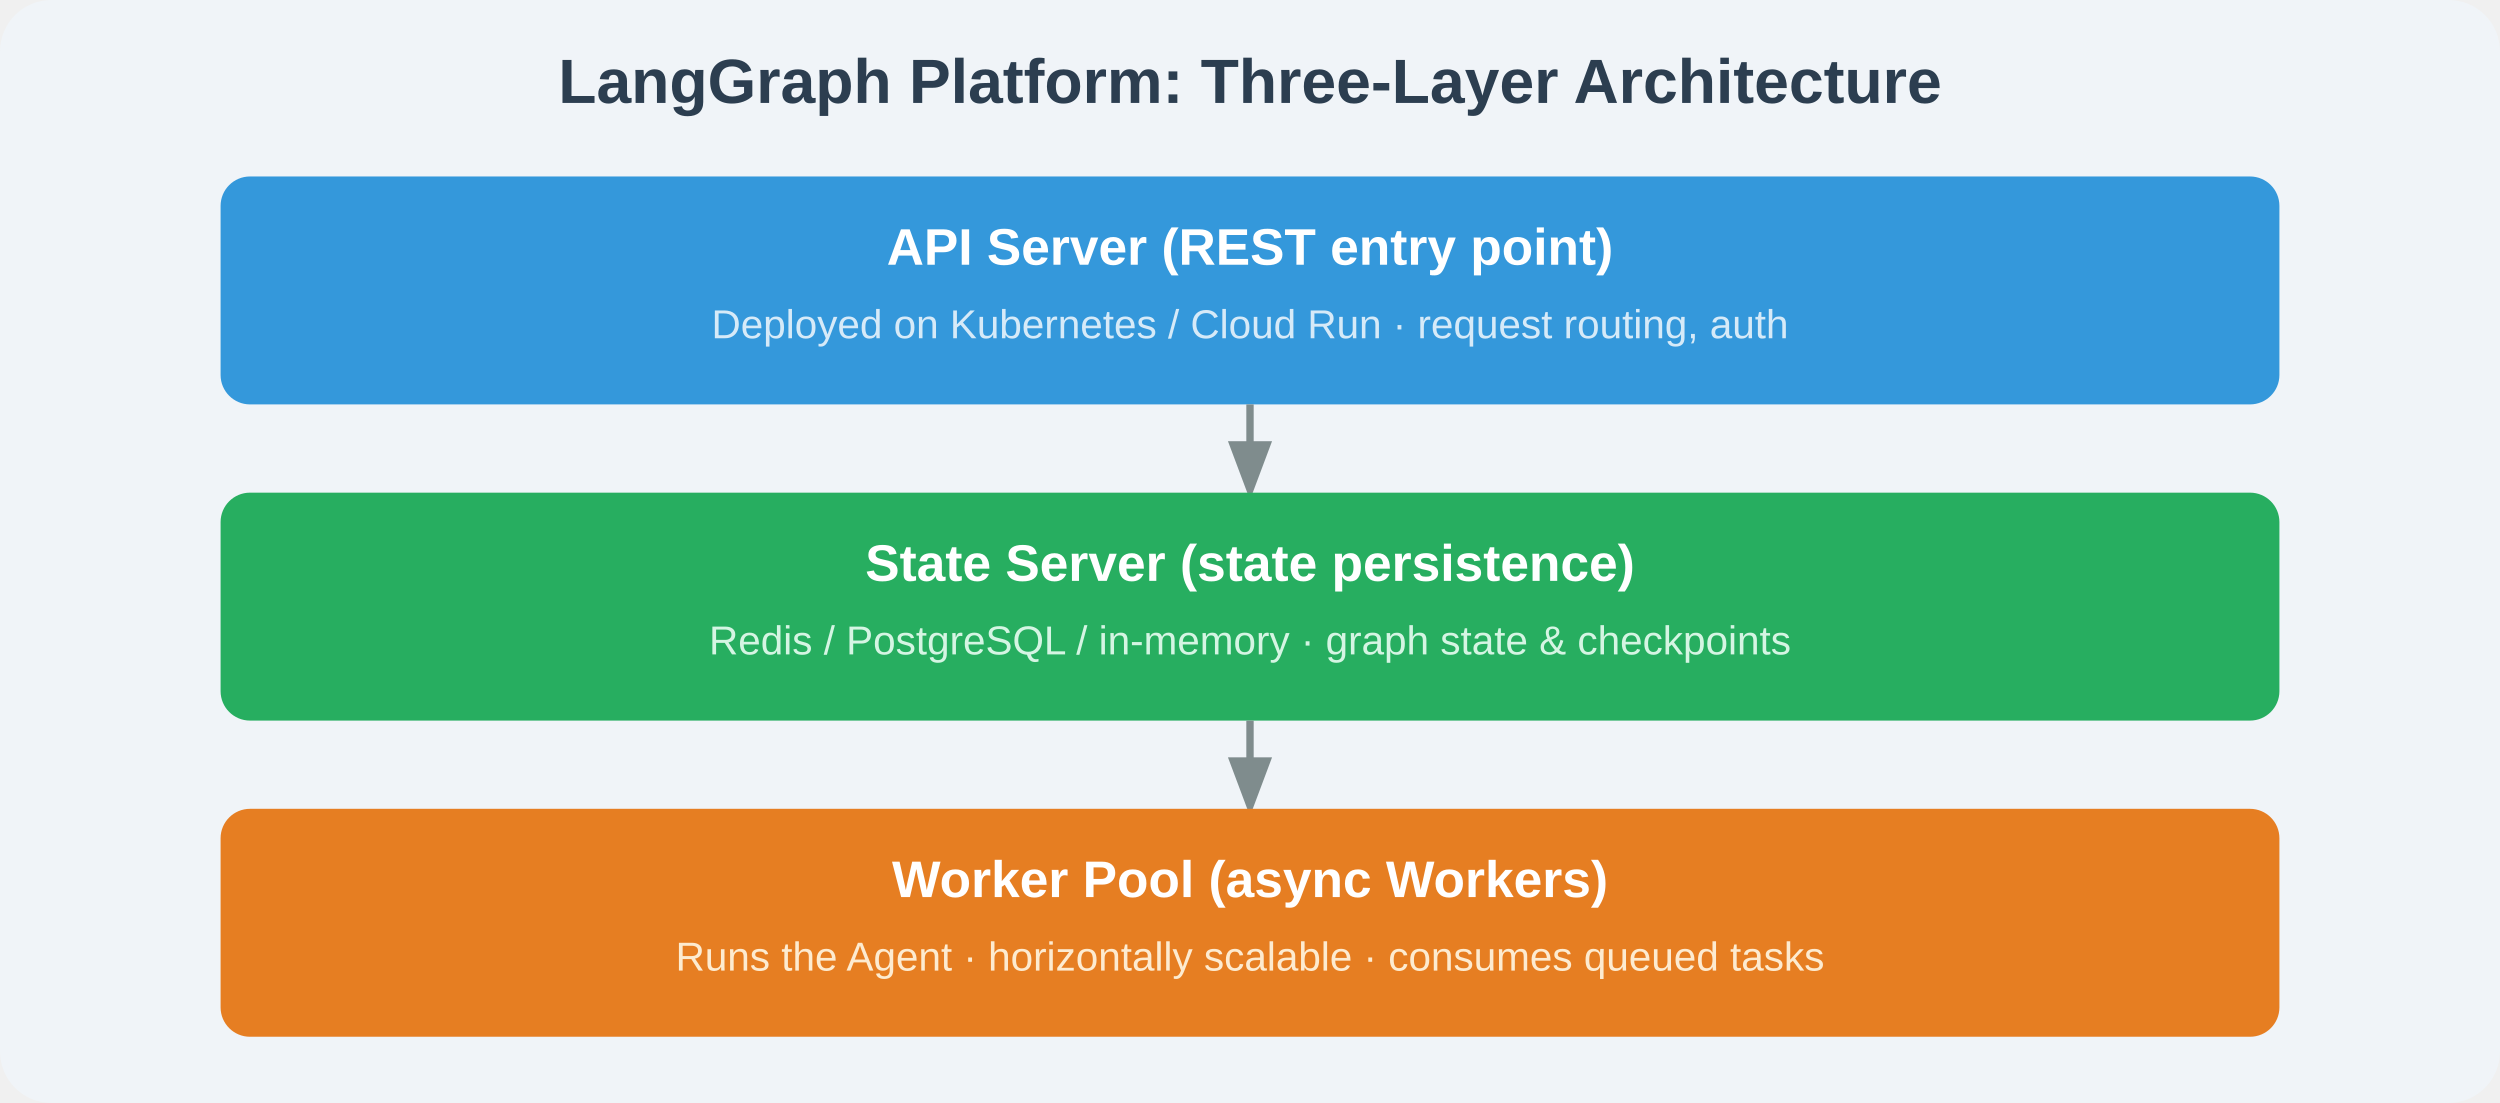
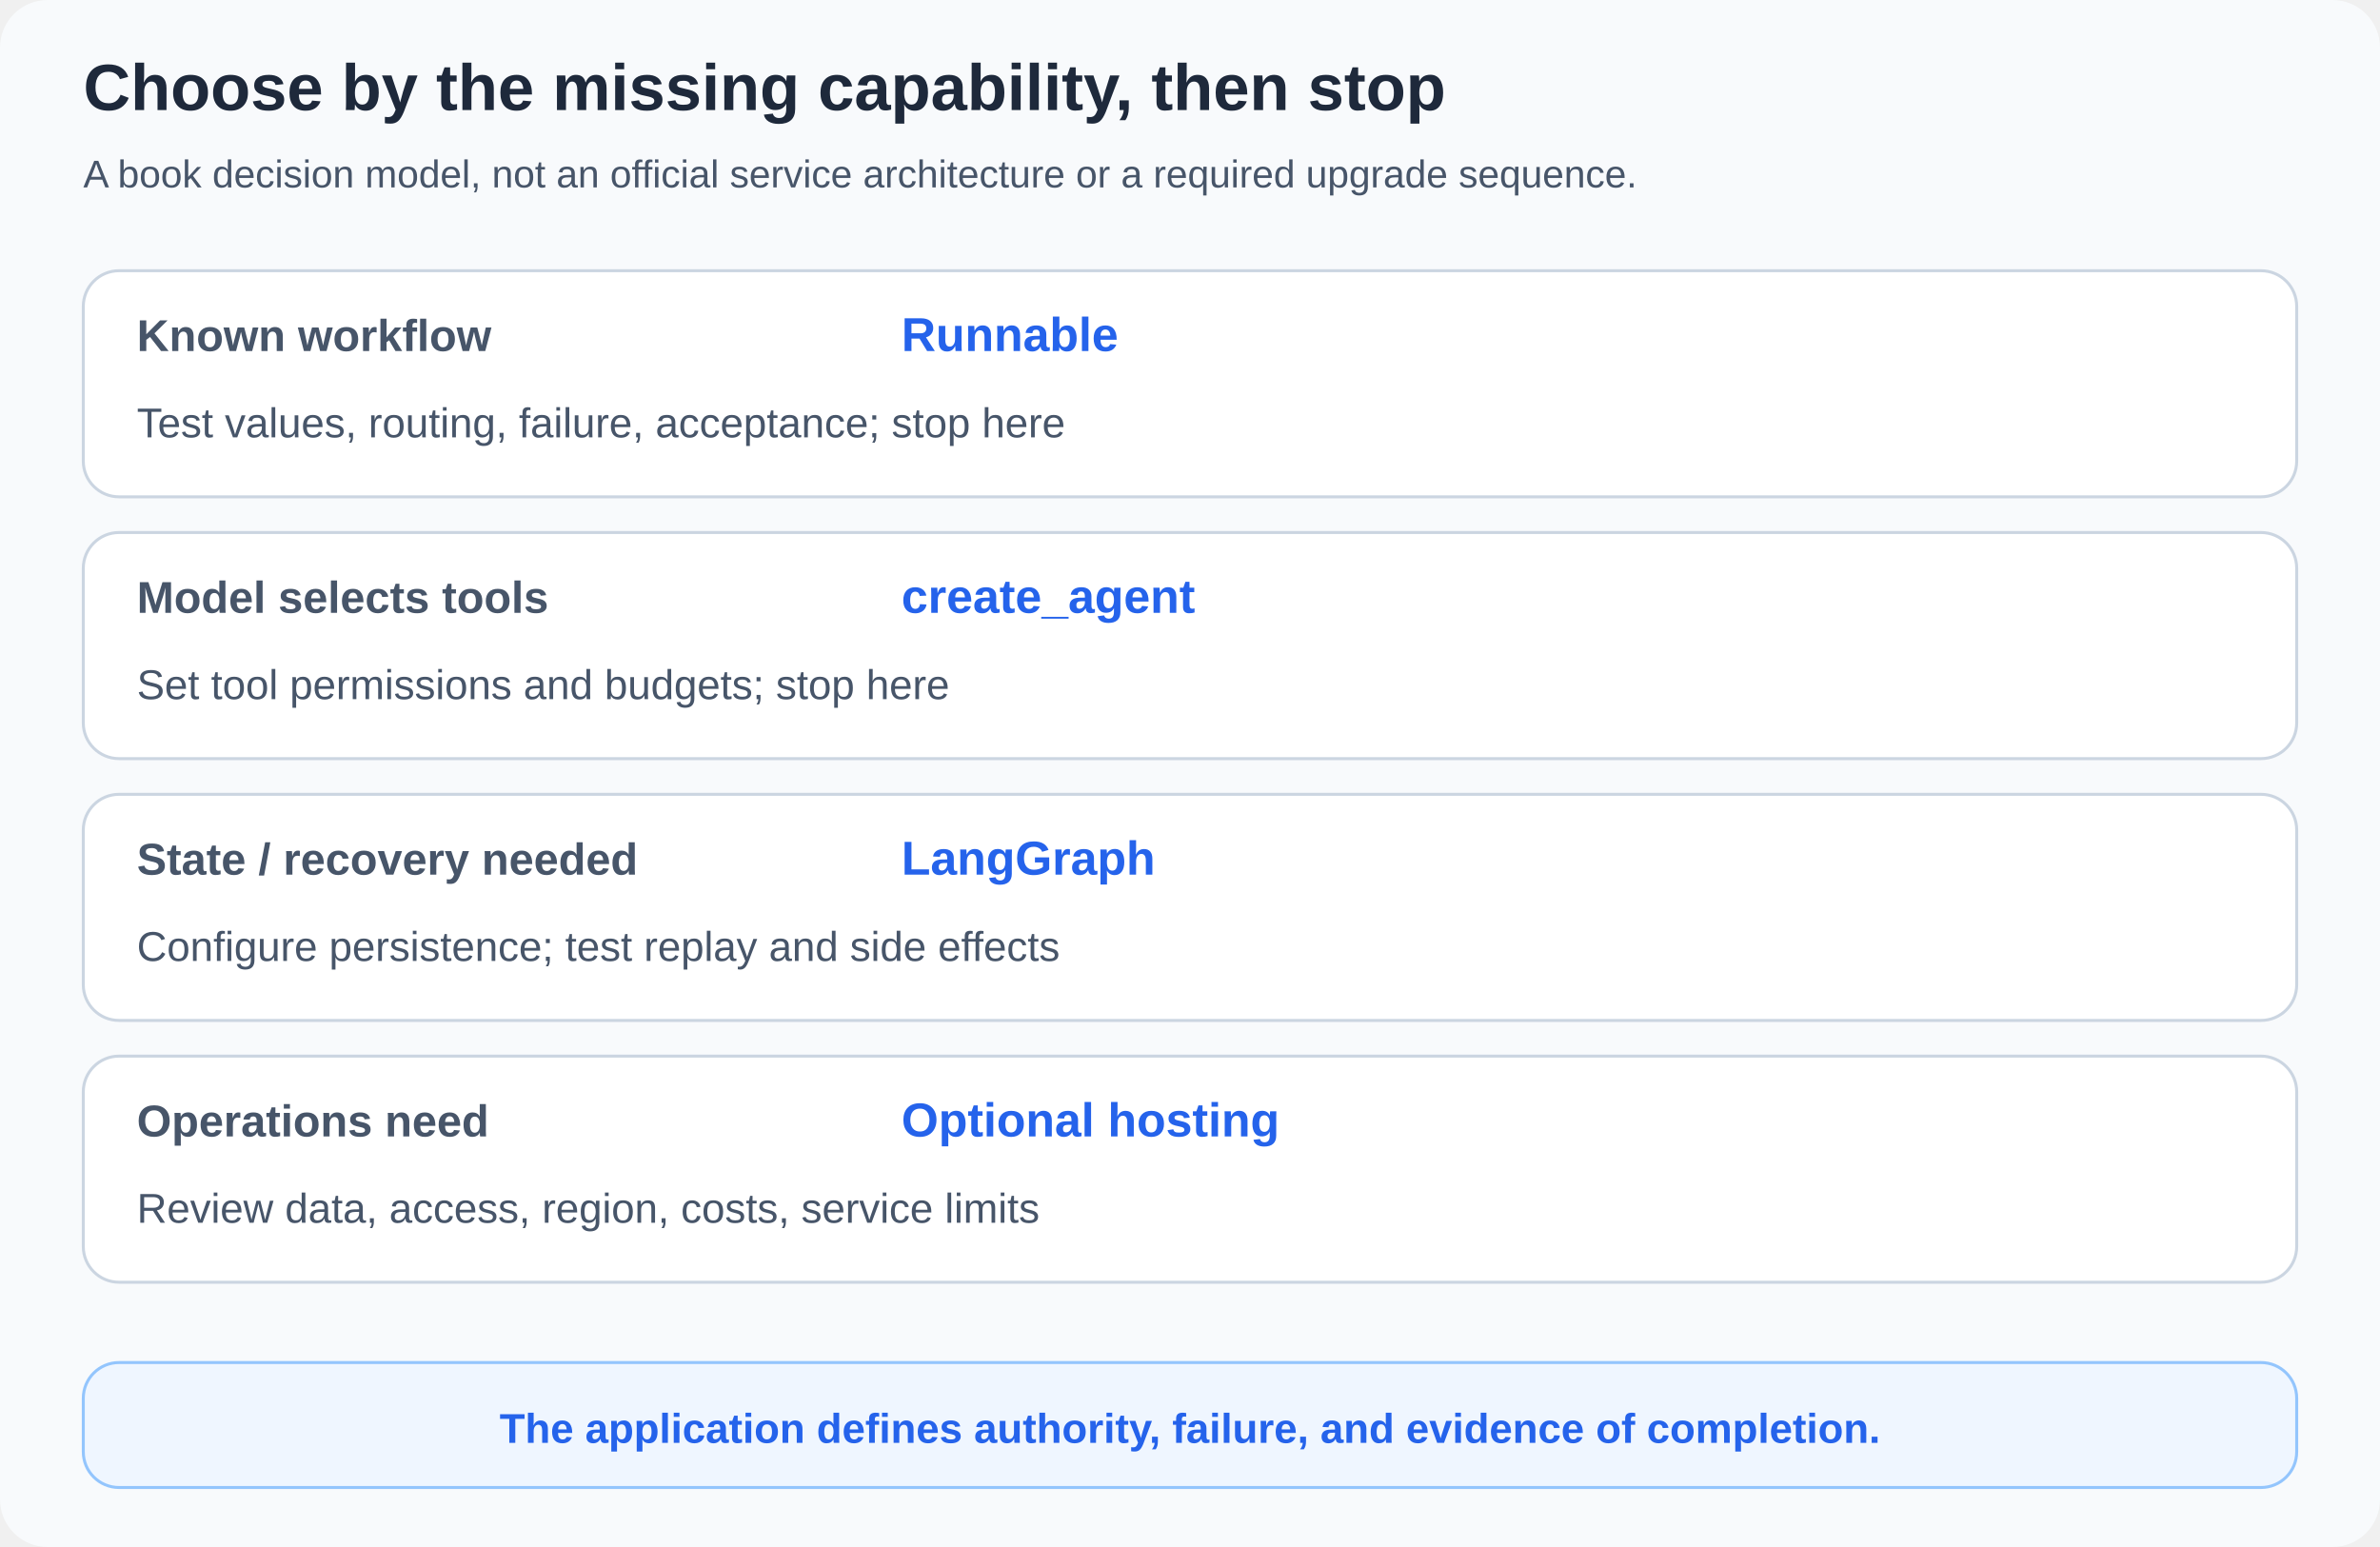
- <svg xmlns="http://www.w3.org/2000/svg" viewBox="0 0 680 300" width="680" height="300">
-   <defs>
-     <style>text { font-family: 'Helvetica Neue', Arial, sans-serif; }</style>
-     <marker id="arrow" markerWidth="8" markerHeight="8" refX="6" refY="3" orient="auto">
-       <path d="M0,0 L0,6 L8,3 z" fill="#7f8c8d" />
-     </marker>
-   </defs>
-   <rect width="680" height="300" rx="14" fill="#f0f4f8" />
-   <text x="340" y="28" text-anchor="middle" font-size="17" font-weight="bold" fill="#2c3e50">LangGraph Platform: Three-Layer Architecture</text>
-   <rect x="60" y="48" width="560" height="62" rx="8" fill="#3498db" />
-   <text x="340" y="72" text-anchor="middle" font-size="14" font-weight="bold" fill="white">API Server (REST entry point)</text>
-   <text x="340" y="92" text-anchor="middle" font-size="11" fill="#d6eaf8">Deployed on Kubernetes / Cloud Run · request routing, auth</text>
-   <line x1="340" y1="110" x2="340" y2="132" stroke="#7f8c8d" stroke-width="2" marker-end="url(#arrow)" />
-   <rect x="60" y="134" width="560" height="62" rx="8" fill="#27ae60" />
-   <text x="340" y="158" text-anchor="middle" font-size="14" font-weight="bold" fill="white">State Server (state persistence)</text>
-   <text x="340" y="178" text-anchor="middle" font-size="11" fill="#d5f5e3">Redis / PostgreSQL / in-memory · graph state &amp; checkpoints</text>
-   <line x1="340" y1="196" x2="340" y2="218" stroke="#7f8c8d" stroke-width="2" marker-end="url(#arrow)" />
-   <rect x="60" y="220" width="560" height="62" rx="8" fill="#e67e22" />
-   <text x="340" y="244" text-anchor="middle" font-size="14" font-weight="bold" fill="white">Worker Pool (async Workers)</text>
-   <text x="340" y="264" text-anchor="middle" font-size="11" fill="#fdebd0">Runs the Agent · horizontally scalable · consumes queued tasks</text>
+ <svg xmlns="http://www.w3.org/2000/svg" width="800" height="520" viewBox="0 0 800 520" role="img" aria-label="Choose by the missing capability, then stop">
+   <rect width="800" height="520" rx="16" fill="#f8fafc" />
+   <g font-family="Arial, 'PingFang SC', 'Microsoft YaHei', sans-serif">
+     <text x="28" y="37" font-size="22" fill="#1e293b" font-weight="600" text-anchor="start">Choose by the missing capability, then stop</text>
+     <text x="28" y="63" font-size="13" fill="#475569" font-weight="400" text-anchor="start">A book decision model, not an official service architecture or a required upgrade sequence.</text>
+     <rect x="28" y="91" width="744" height="76" rx="12" fill="#fff" stroke="#cbd5e1" />
+     <text x="46" y="118" font-size="15" fill="#475569" font-weight="600" text-anchor="start">Known workflow</text>
+     <text x="303" y="118" font-size="16" fill="#2563eb" font-weight="600" text-anchor="start">Runnable</text>
+     <text x="46" y="147" font-size="14" fill="#475569" font-weight="400" text-anchor="start">Test values, routing, failure, acceptance; stop here</text>
+     <rect x="28" y="179" width="744" height="76" rx="12" fill="#fff" stroke="#cbd5e1" />
+     <text x="46" y="206" font-size="15" fill="#475569" font-weight="600" text-anchor="start">Model selects tools</text>
+     <text x="303" y="206" font-size="16" fill="#2563eb" font-weight="600" text-anchor="start">create_agent</text>
+     <text x="46" y="235" font-size="14" fill="#475569" font-weight="400" text-anchor="start">Set tool permissions and budgets; stop here</text>
+     <rect x="28" y="267" width="744" height="76" rx="12" fill="#fff" stroke="#cbd5e1" />
+     <text x="46" y="294" font-size="15" fill="#475569" font-weight="600" text-anchor="start">State / recovery needed</text>
+     <text x="303" y="294" font-size="16" fill="#2563eb" font-weight="600" text-anchor="start">LangGraph</text>
+     <text x="46" y="323" font-size="14" fill="#475569" font-weight="400" text-anchor="start">Configure persistence; test replay and side effects</text>
+     <rect x="28" y="355" width="744" height="76" rx="12" fill="#fff" stroke="#cbd5e1" />
+     <text x="46" y="382" font-size="15" fill="#475569" font-weight="600" text-anchor="start">Operations need</text>
+     <text x="303" y="382" font-size="16" fill="#2563eb" font-weight="600" text-anchor="start">Optional hosting</text>
+     <text x="46" y="411" font-size="14" fill="#475569" font-weight="400" text-anchor="start">Review data, access, region, costs, service limits</text>
+     <rect x="28" y="458" width="744" height="42" rx="12" fill="#eff6ff" stroke="#93c5fd" />
+     <text x="400" y="485" font-size="14" fill="#2563eb" font-weight="600" text-anchor="middle">The application defines authority, failure, and evidence of completion.</text>
+   </g>
</svg>
